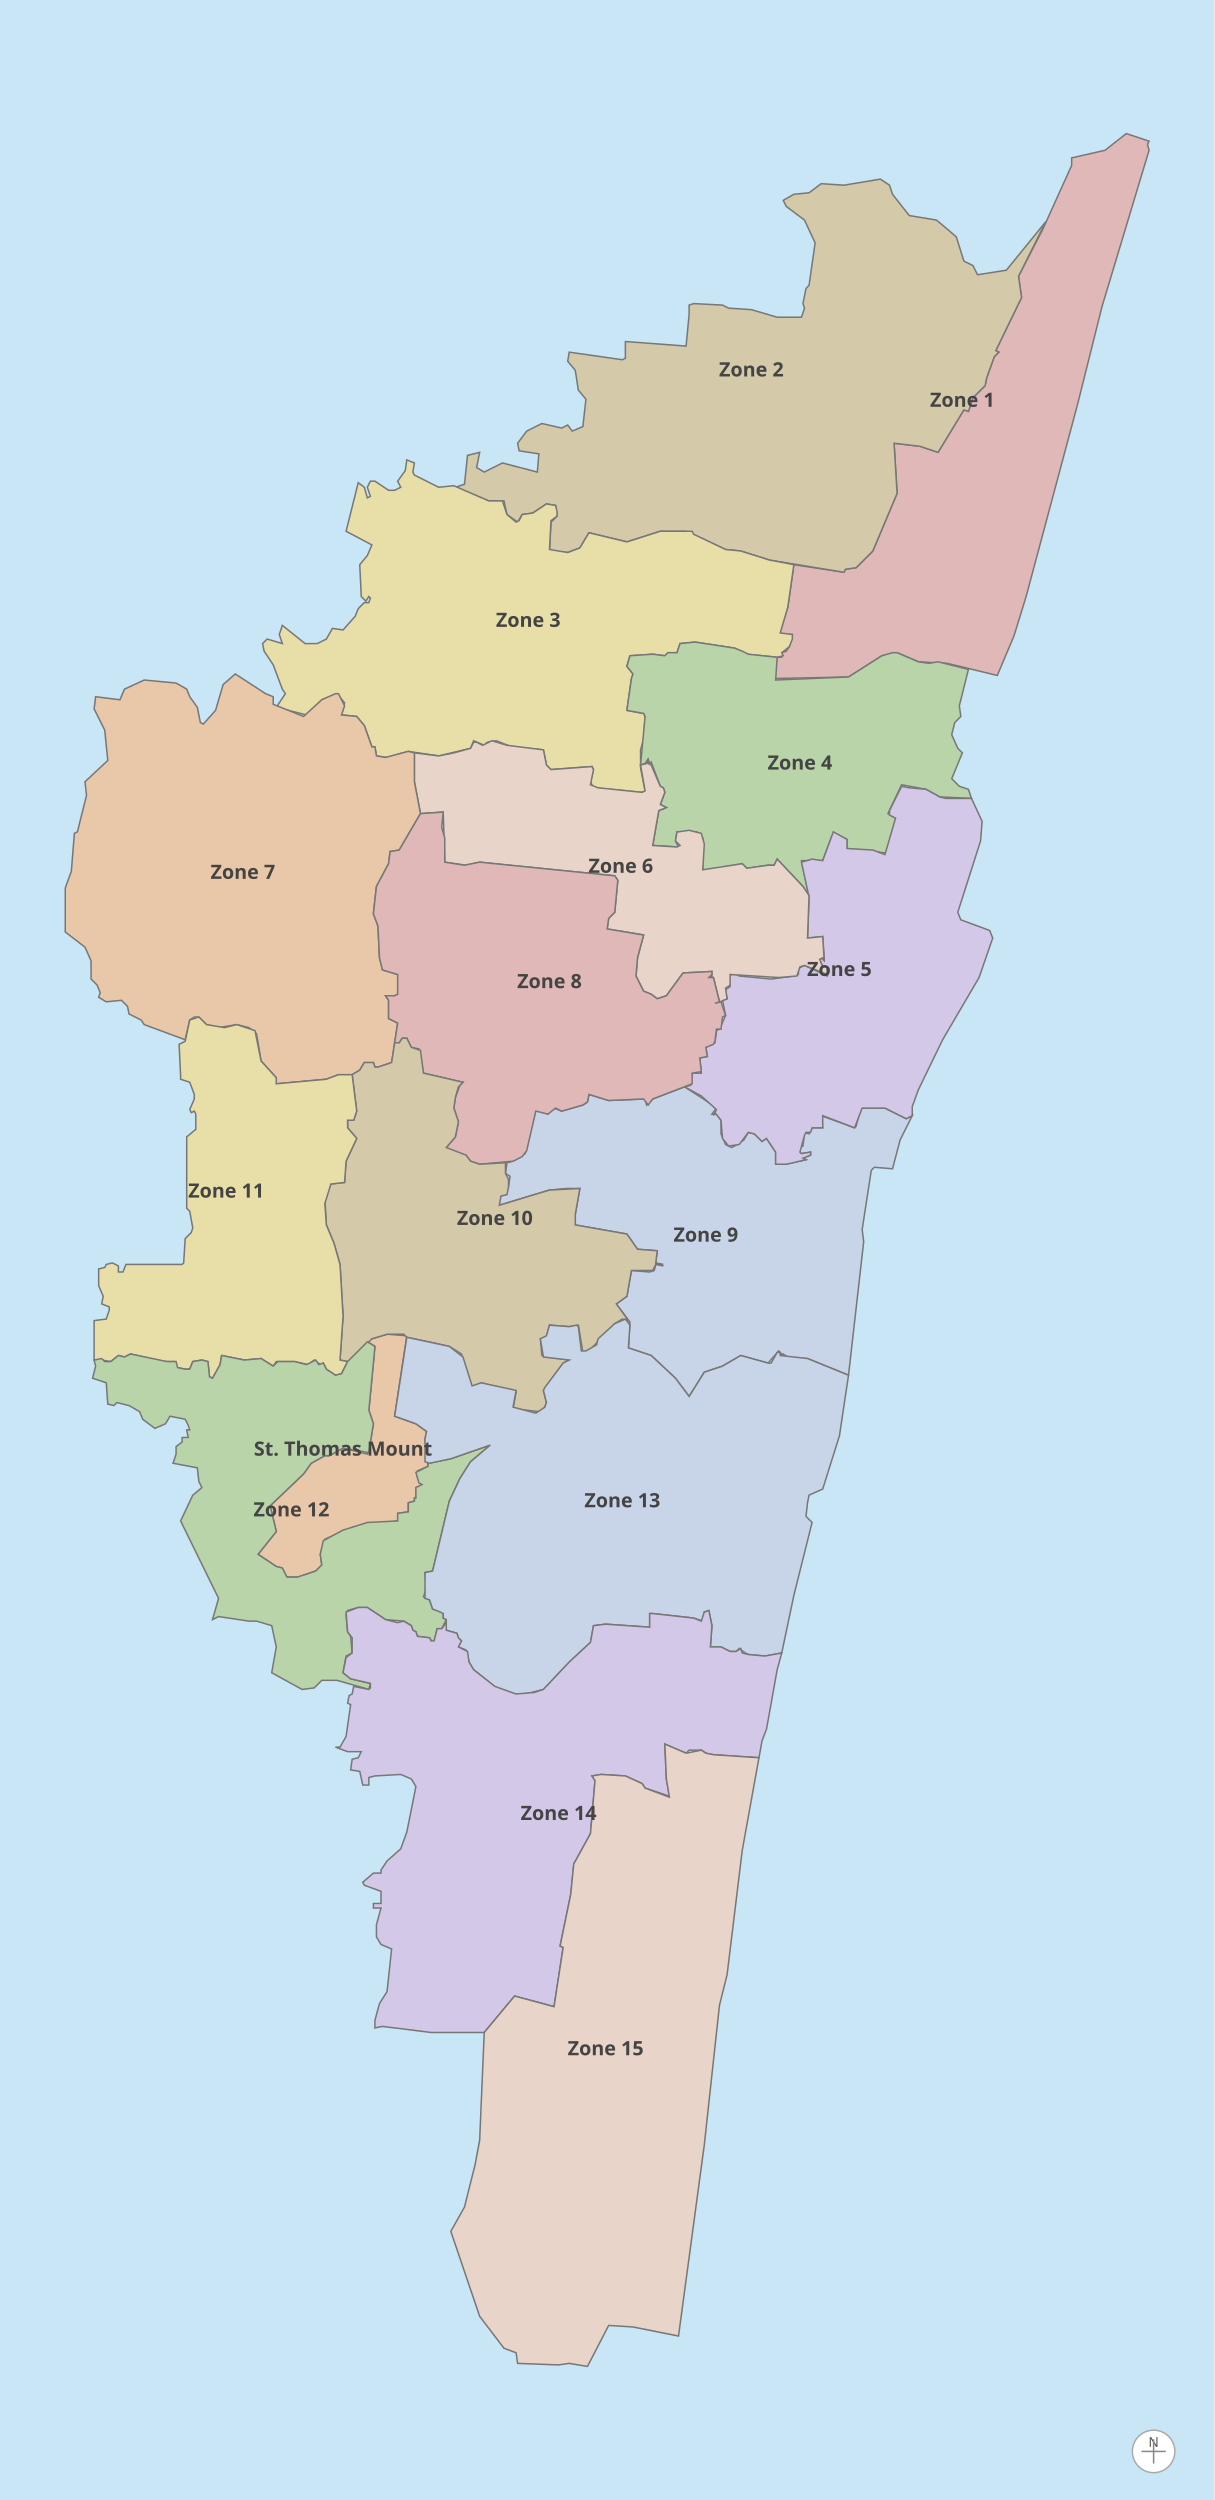
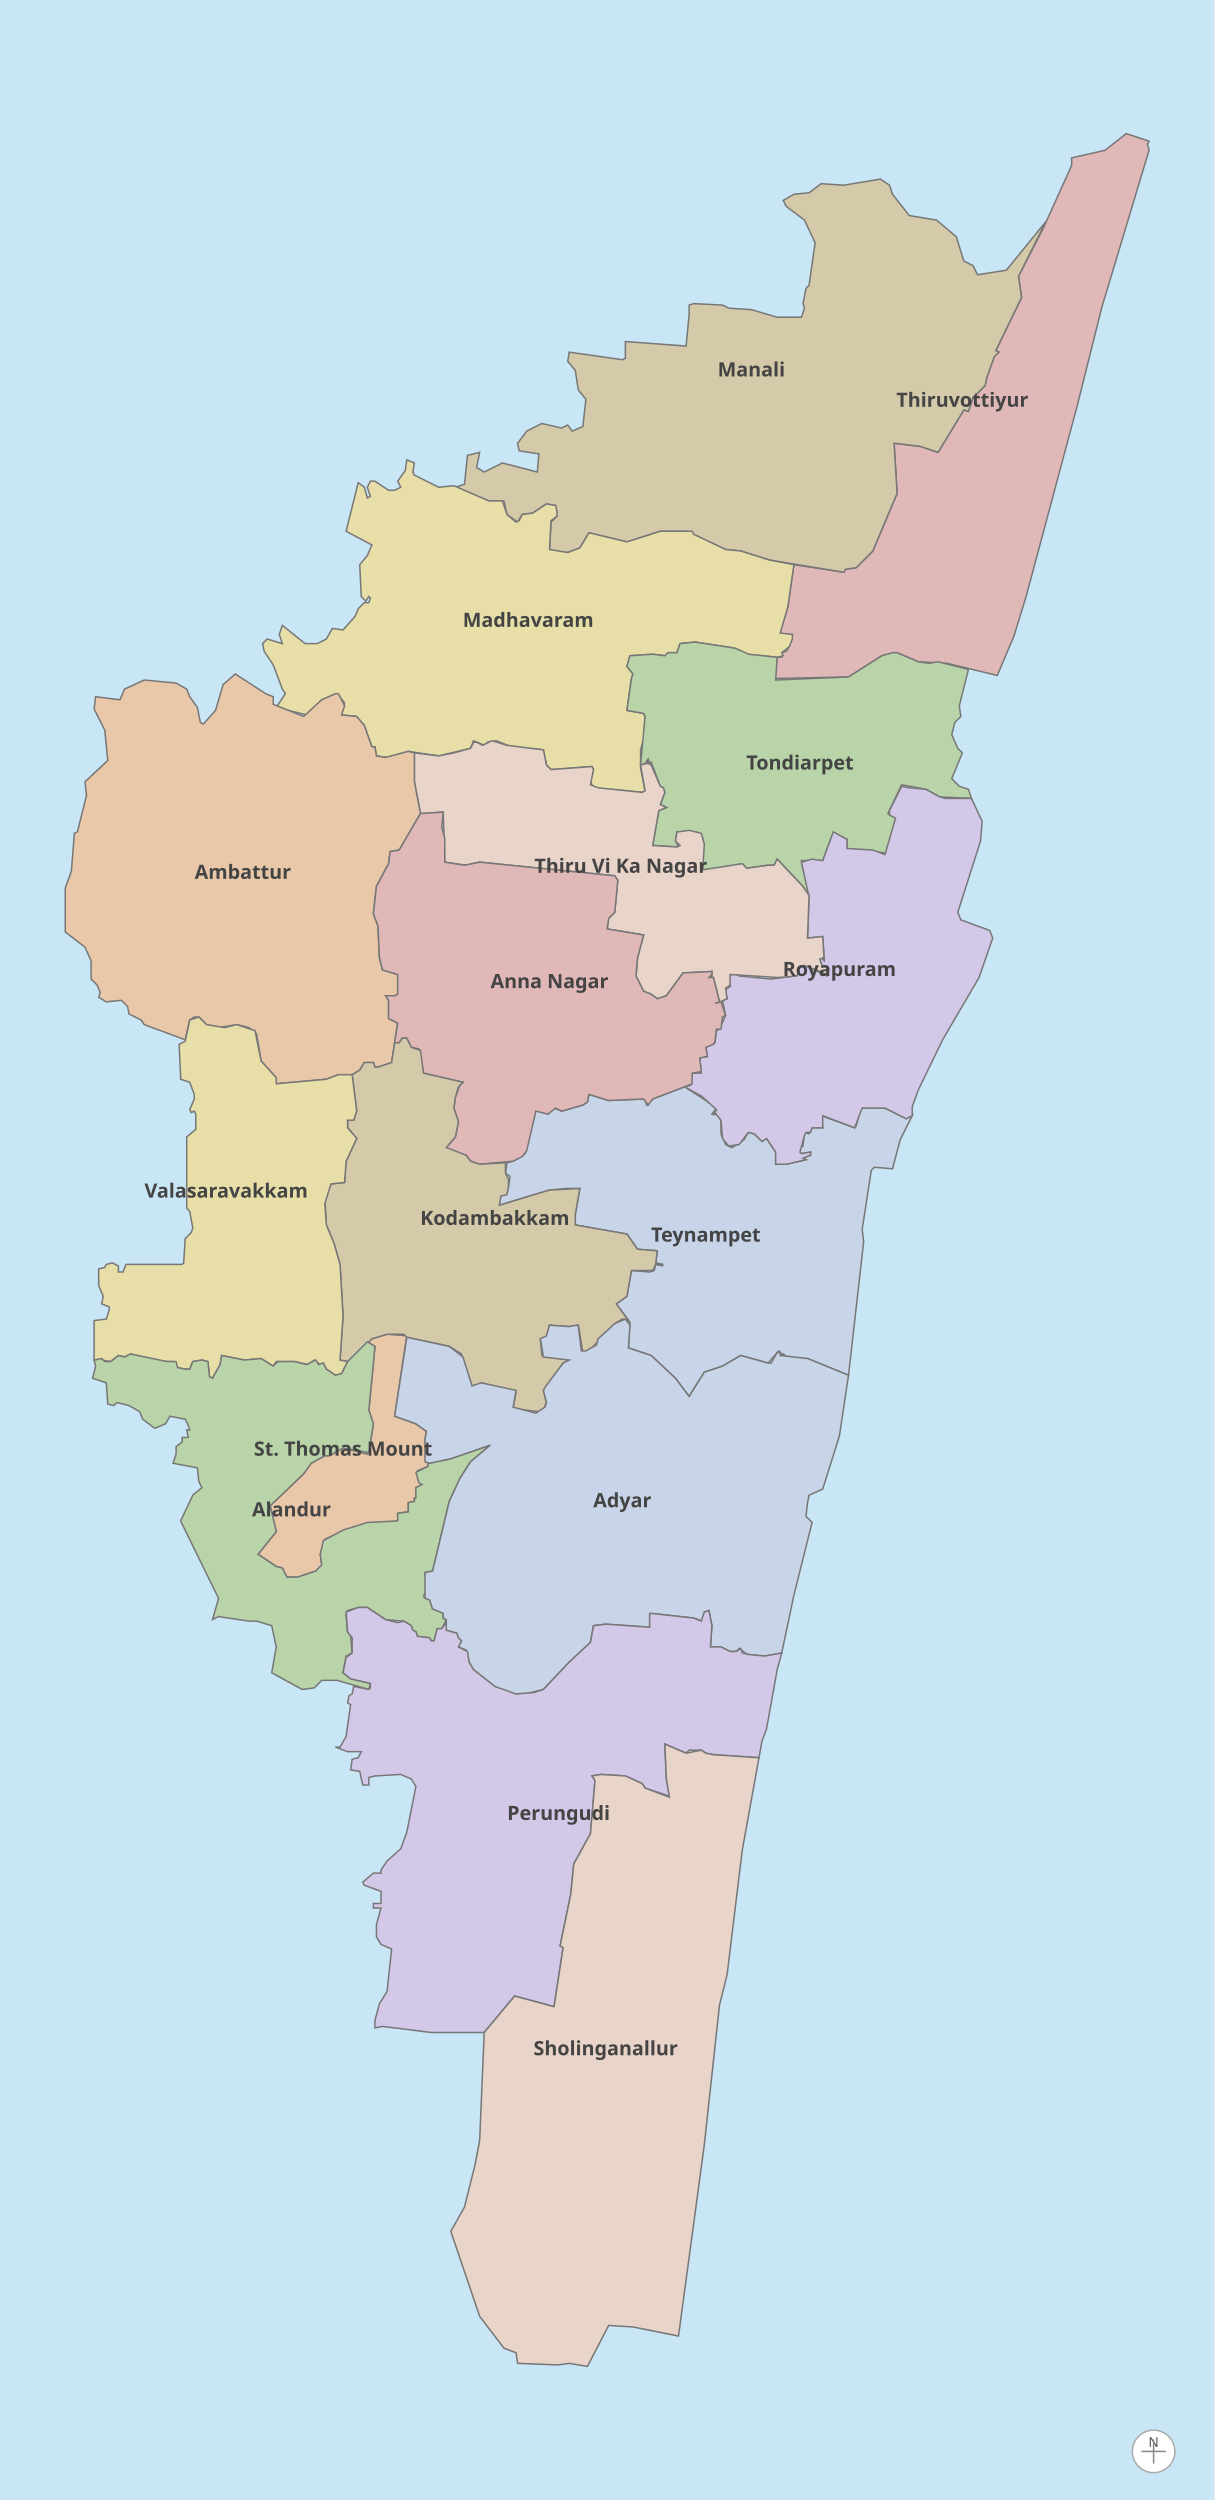
<svg xmlns="http://www.w3.org/2000/svg" viewBox="0 0 800 1647">
  <rect width="800" height="1647" fill="#c8e6f5" />
  <path id="st.-thomas-mount" d="M 280,948 L 282,966 L 275,969 L 275,973 L 278,979 L 274,980 L 274,987 L 273,987 L 273,989 L 269,990 L 269,996 L 262,997 L 262,1002 L 233,1006 L 214,1014 L 211,1024 L 212,1031 L 208,1035 L 196,1039 L 189,1039 L 186,1033 L 182,1032 L 170,1024 L 182,1009 L 178,992 L 200,971 L 205,964 L 214,959 L 217,959 L 226,954 L 242,958 L 243,956 L 246,938 L 243,929 L 247,887 L 242,884 L 245,882 L 255,879 L 268,880 L 260,933 L 274,938 L 281,943 L 280,948 Z" fill="#e8c8a8" stroke="#777" stroke-width="1" />
-   <path id="zone-1" d="M 710,266 L 676,393 L 668,419 L 657,445 L 624,437 L 605,436 L 591,430 L 581,432 L 559,446 L 510,447 L 512,433 L 515,433 L 515,430 L 518,429 L 520,426 L 522,419 L 522,418 L 514,418 L 514,416 L 519,400 L 523,372 L 556,377 L 557,375 L 564,374 L 575,363 L 591,325 L 589,292 L 606,294 L 618,298 L 635,270 L 638,271 L 641,262 L 649,254 L 650,249 L 655,235 L 658,232 L 656,231 L 673,196 L 671,182 L 687,151 L 706,109 L 706,104 L 728,99 L 742,88 L 757,93 L 756,95 L 757,99 L 726,202 L 710,266 Z" fill="#e0b8b8" stroke="#777" stroke-width="1" />
-   <path id="zone-2" d="M 580,118 L 586,122 L 588,128 L 599,142 L 617,145 L 630,156 L 635,172 L 641,175 L 644,181 L 663,178 L 689,146 L 671,182 L 673,196 L 656,231 L 658,232 L 655,235 L 650,249 L 649,254 L 641,262 L 638,271 L 635,270 L 618,298 L 606,294 L 589,292 L 591,325 L 575,363 L 564,374 L 557,375 L 556,377 L 507,369 L 488,363 L 478,362 L 452,350 L 435,350 L 413,357 L 388,351 L 382,361 L 374,364 L 362,363 L 363,344 L 367,340 L 366,333 L 360,332 L 351,338 L 344,339 L 341,344 L 334,339 L 332,330 L 322,330 L 300,321 L 306,319 L 308,300 L 316,298 L 314,308 L 319,311 L 331,305 L 354,311 L 355,299 L 342,297 L 341,292 L 347,284 L 357,279 L 370,282 L 374,280 L 377,284 L 384,281 L 386,263 L 381,257 L 379,244 L 374,238 L 375,232 L 410,237 L 412,236 L 412,225 L 452,228 L 454,207 L 454,201 L 457,200 L 476,201 L 480,203 L 495,204 L 512,209 L 528,209 L 530,203 L 529,200 L 531,190 L 533,188 L 537,160 L 530,145 L 518,136 L 516,132 L 523,128 L 533,127 L 541,121 L 556,122 L 580,118 Z" fill="#d4c9a8" stroke="#777" stroke-width="1" />
-   <path id="zone-3" d="M 289,321 L 299,320 L 322,330 L 331,330 L 334,339 L 340,344 L 342,343 L 344,339 L 351,338 L 360,332 L 366,333 L 367,337 L 367,340 L 363,343 L 362,362 L 374,364 L 382,361 L 388,351 L 413,357 L 435,350 L 452,350 L 456,350 L 457,352 L 478,362 L 488,363 L 507,369 L 523,372 L 519,400 L 514,417 L 522,418 L 522,421 L 520,426 L 515,430 L 516,432 L 512,433 L 492,431 L 484,427 L 458,423 L 448,424 L 446,430 L 440,430 L 438,432 L 430,431 L 415,432 L 413,439 L 417,444 L 416,447 L 413,468 L 424,470 L 425,472 L 424,487 L 422,494 L 422,506 L 425,521 L 423,522 L 391,519 L 389,515 L 391,507 L 390,505 L 363,507 L 360,504 L 358,494 L 337,492 L 327,488 L 321,489 L 319,491 L 312,488 L 310,493 L 289,498 L 269,495 L 255,499 L 248,498 L 247,492 L 245,492 L 240,478 L 235,472 L 225,471 L 227,463 L 222,457 L 212,461 L 202,471 L 182,466 L 188,457 L 186,454 L 180,438 L 174,429 L 173,424 L 176,421 L 186,424 L 184,418 L 186,412 L 201,424 L 209,424 L 215,421 L 219,414 L 226,415 L 234,406 L 236,401 L 240,397 L 243,397 L 244,394 L 243,393 L 241,396 L 238,393 L 237,372 L 242,366 L 245,359 L 228,350 L 236,318 L 240,321 L 242,328 L 244,327 L 242,321 L 244,317 L 247,317 L 256,323 L 260,323 L 264,321 L 262,317 L 267,310 L 268,303 L 273,305 L 272,311 L 273,313 L 289,321 Z" fill="#e8dfa8" stroke="#777" stroke-width="1" />
-   <path id="zone-4" d="M 489,429 L 493,431 L 512,433 L 511,448 L 559,446 L 581,432 L 588,430 L 591,430 L 605,436 L 612,437 L 618,436 L 638,441 L 632,465 L 633,472 L 629,476 L 627,484 L 631,493 L 634,496 L 627,513 L 632,518 L 638,520 L 640,526 L 619,525 L 610,520 L 594,517 L 585,536 L 590,538 L 590,540 L 584,562 L 558,559 L 558,553 L 550,549 L 548,551 L 542,567 L 528,567 L 533,590 L 529,584 L 512,566 L 510,570 L 506,570 L 492,572 L 489,569 L 463,574 L 463,552 L 459,548 L 446,548 L 445,554 L 447,558 L 430,557 L 434,534 L 439,532 L 435,530 L 438,522 L 437,519 L 435,518 L 429,502 L 428,503 L 427,500 L 425,503 L 422,504 L 425,472 L 424,470 L 413,468 L 416,447 L 417,444 L 413,439 L 415,432 L 430,431 L 438,432 L 440,430 L 446,430 L 448,424 L 458,423 L 484,427 L 489,429 Z" fill="#b8d4a8" stroke="#777" stroke-width="1" />
-   <path id="zone-9" d="M 468,727 L 472,730 L 469,734 L 472,734 L 475,738 L 475,747 L 478,754 L 482,756 L 484,755 L 490,751 L 493,746 L 497,747 L 502,752 L 505,750 L 511,759 L 511,767 L 518,767 L 531,764 L 529,763 L 534,761 L 534,759 L 528,760 L 527,759 L 527,756 L 529,755 L 530,746 L 533,747 L 535,743 L 542,743 L 541,735 L 563,743 L 564,742 L 567,730 L 583,730 L 597,737 L 601,735 L 593,751 L 588,770 L 576,769 L 574,771 L 568,810 L 569,818 L 559,906 L 532,895 L 520,895 L 516,892 L 514,894 L 515,892 L 513,890 L 506,898 L 488,893 L 476,900 L 464,904 L 454,920 L 445,908 L 429,893 L 414,888 L 415,871 L 406,859 L 413,854 L 416,837 L 428,838 L 431,837 L 432,833 L 437,834 L 432,832 L 433,824 L 420,823 L 413,813 L 379,807 L 379,800 L 382,783 L 373,783 L 362,784 L 329,794 L 329,788 L 333,787 L 335,782 L 336,775 L 333,773 L 334,766 L 338,765 L 346,760 L 353,731 L 361,734 L 365,730 L 370,732 L 384,728 L 387,726 L 388,721 L 401,725 L 425,724 L 426,728 L 430,724 L 451,716 L 468,727 Z" fill="#c8d4e8" stroke="#777" stroke-width="1" />
-   <path id="zone-5" d="M 599,519 L 610,520 L 619,525 L 623,526 L 640,526 L 647,541 L 646,554 L 631,601 L 633,606 L 652,613 L 654,618 L 645,644 L 621,685 L 605,718 L 601,729 L 601,735 L 597,737 L 583,730 L 568,730 L 563,743 L 542,735 L 542,743 L 535,743 L 534,746 L 531,746 L 530,748 L 527,759 L 528,760 L 534,759 L 534,761 L 529,763 L 531,764 L 518,767 L 511,767 L 511,759 L 505,750 L 502,752 L 497,747 L 493,746 L 487,754 L 480,755 L 476,750 L 475,738 L 471,733 L 470,735 L 472,731 L 462,722 L 451,716 L 455,715 L 456,707 L 462,707 L 461,697 L 466,696 L 465,690 L 471,687 L 472,679 L 474,678 L 478,669 L 476,659 L 479,658 L 478,652 L 481,650 L 480,643 L 484,641 L 487,643 L 508,645 L 523,643 L 526,642 L 526,638 L 530,636 L 545,643 L 546,638 L 542,637 L 540,632 L 541,631 L 543,633 L 543,632 L 542,617 L 532,618 L 533,591 L 528,568 L 535,566 L 542,567 L 549,548 L 558,553 L 558,559 L 575,560 L 583,563 L 590,539 L 586,537 L 586,534 L 594,518 L 599,519 Z" fill="#d4c8e8" stroke="#777" stroke-width="1" />
-   <path id="zone-6" d="M 334,491 L 358,494 L 360,504 L 363,507 L 390,505 L 391,507 L 389,517 L 394,519 L 423,522 L 425,521 L 422,504 L 426,503 L 427,500 L 427,503 L 429,504 L 435,518 L 437,519 L 438,522 L 435,530 L 439,532 L 434,534 L 430,557 L 446,558 L 448,557 L 445,554 L 446,548 L 447,548 L 454,547 L 462,549 L 464,556 L 463,573 L 489,569 L 492,572 L 506,570 L 510,570 L 512,566 L 529,584 L 533,590 L 532,618 L 542,617 L 543,633 L 542,631 L 540,632 L 542,637 L 545,637 L 545,642 L 530,636 L 527,637 L 525,643 L 513,644 L 481,642 L 481,649 L 478,651 L 479,658 L 472,661 L 474,660 L 470,644 L 467,643 L 469,643 L 469,640 L 450,641 L 439,656 L 433,658 L 429,655 L 424,653 L 419,643 L 420,631 L 424,616 L 400,612 L 401,605 L 405,601 L 407,580 L 405,577 L 316,568 L 307,570 L 293,568 L 292,535 L 277,536 L 273,515 L 273,496 L 289,498 L 299,496 L 310,493 L 312,489 L 314,489 L 318,491 L 324,488 L 334,491 Z" fill="#e8d4c8" stroke="#777" stroke-width="1" />
-   <path id="zone-7" d="M 200,472 L 212,461 L 221,457 L 223,457 L 227,465 L 225,471 L 235,472 L 240,478 L 245,492 L 247,492 L 248,498 L 254,499 L 269,495 L 273,496 L 273,515 L 277,536 L 263,560 L 257,561 L 256,569 L 248,584 L 246,602 L 249,610 L 250,631 L 252,639 L 262,642 L 262,655 L 260,656 L 254,656 L 256,659 L 256,671 L 262,674 L 258,700 L 249,703 L 247,703 L 246,700 L 240,700 L 237,705 L 232,708 L 223,708 L 215,711 L 182,714 L 182,710 L 172,699 L 169,681 L 164,677 L 156,675 L 144,677 L 136,675 L 131,670 L 128,670 L 125,672 L 122,685 L 95,675 L 93,672 L 85,668 L 84,663 L 80,659 L 70,660 L 65,657 L 66,654 L 64,649 L 60,645 L 60,633 L 56,624 L 43,614 L 43,585 L 47,574 L 49,549 L 51,548 L 57,524 L 56,515 L 71,501 L 69,481 L 62,467 L 63,459 L 79,461 L 82,454 L 95,448 L 116,450 L 123,454 L 125,459 L 130,466 L 132,476 L 134,477 L 142,468 L 147,451 L 155,444 L 175,457 L 180,459 L 180,464 L 200,472 Z" fill="#e8c8a8" stroke="#777" stroke-width="1" />
-   <path id="zone-8" d="M 293,552 L 293,568 L 306,570 L 316,568 L 405,577 L 407,580 L 405,601 L 401,605 L 400,612 L 424,616 L 420,631 L 419,643 L 424,653 L 429,655 L 433,658 L 439,656 L 450,641 L 469,640 L 469,642 L 467,644 L 470,644 L 474,660 L 471,661 L 475,660 L 478,669 L 476,670 L 475,678 L 472,678 L 471,686 L 470,688 L 465,690 L 466,696 L 461,697 L 462,706 L 456,707 L 456,714 L 430,724 L 427,728 L 424,724 L 401,725 L 388,721 L 387,726 L 384,728 L 370,732 L 366,730 L 361,734 L 353,732 L 347,758 L 344,762 L 338,765 L 316,767 L 310,765 L 307,761 L 302,761 L 294,756 L 300,749 L 302,739 L 299,730 L 300,723 L 303,715 L 305,713 L 279,707 L 276,691 L 271,690 L 268,684 L 265,684 L 263,687 L 260,687 L 262,674 L 256,671 L 256,659 L 254,656 L 260,656 L 262,655 L 262,642 L 252,639 L 250,631 L 249,610 L 246,602 L 248,584 L 256,569 L 257,561 L 263,560 L 277,536 L 292,535 L 291,545 L 293,552 Z" fill="#e0b8b8" stroke="#777" stroke-width="1" />
-   <path id="zone-10" d="M 268,684 L 271,690 L 277,692 L 279,707 L 305,713 L 302,716 L 300,723 L 299,730 L 302,739 L 300,749 L 294,756 L 307,761 L 310,765 L 316,767 L 333,766 L 333,773 L 335,777 L 335,782 L 334,787 L 330,788 L 329,794 L 362,784 L 382,783 L 379,800 L 379,807 L 413,813 L 420,823 L 433,824 L 432,832 L 437,833 L 432,833 L 430,837 L 416,837 L 413,854 L 406,859 L 414,870 L 410,869 L 405,872 L 389,889 L 384,891 L 381,873 L 375,874 L 362,873 L 360,881 L 356,882 L 357,893 L 375,896 L 371,898 L 358,916 L 360,924 L 358,929 L 355,930 L 338,928 L 340,917 L 317,911 L 311,914 L 304,892 L 296,887 L 268,881 L 266,879 L 255,879 L 245,882 L 231,896 L 229,897 L 224,896 L 226,867 L 224,833 L 220,819 L 215,807 L 214,789 L 218,780 L 227,779 L 228,765 L 235,750 L 229,743 L 229,738 L 233,738 L 235,732 L 232,708 L 237,705 L 240,700 L 246,700 L 247,703 L 249,703 L 258,700 L 260,687 L 263,687 L 265,684 L 268,684 Z" fill="#d4c9a8" stroke="#777" stroke-width="1" />
-   <path id="zone-11" d="M 136,675 L 148,677 L 156,675 L 168,679 L 172,699 L 182,710 L 182,714 L 215,711 L 223,708 L 232,708 L 235,732 L 233,738 L 229,738 L 229,743 L 235,750 L 228,765 L 227,779 L 218,780 L 214,793 L 215,807 L 220,819 L 224,833 L 226,867 L 224,896 L 229,897 L 225,905 L 221,906 L 215,902 L 213,898 L 211,899 L 207,896 L 203,899 L 194,897 L 182,897 L 180,900 L 172,895 L 161,896 L 146,893 L 145,899 L 140,908 L 138,907 L 137,897 L 133,896 L 127,897 L 125,902 L 122,902 L 117,901 L 115,897 L 108,897 L 86,892 L 82,894 L 78,893 L 73,897 L 67,896 L 62,896 L 62,870 L 70,869 L 72,863 L 72,861 L 67,859 L 68,854 L 65,847 L 65,836 L 69,835 L 70,833 L 74,832 L 78,834 L 78,838 L 81,838 L 83,833 L 120,833 L 121,832 L 122,816 L 126,812 L 127,809 L 125,798 L 123,796 L 123,772 L 123,749 L 129,744 L 129,734 L 128,732 L 126,733 L 125,731 L 128,724 L 128,721 L 125,713 L 119,711 L 119,709 L 118,688 L 122,686 L 125,672 L 131,670 L 136,675 Z" fill="#e8dfa8" stroke="#777" stroke-width="1" />
-   <path id="zone-12" d="M 246,898 L 243,929 L 246,938 L 245,944 L 243,957 L 226,954 L 217,959 L 214,959 L 205,964 L 200,971 L 178,992 L 182,1009 L 170,1024 L 182,1032 L 186,1033 L 189,1039 L 196,1039 L 208,1035 L 212,1031 L 211,1024 L 213,1015 L 226,1008 L 242,1003 L 262,1002 L 262,997 L 269,996 L 269,990 L 273,989 L 273,987 L 274,987 L 274,980 L 278,978 L 276,977 L 274,970 L 282,966 L 282,964 L 297,961 L 323,952 L 310,963 L 303,974 L 296,989 L 285,1035 L 280,1036 L 281,1046 L 279,1052 L 283,1054 L 285,1060 L 292,1062 L 292,1066 L 294,1067 L 291,1073 L 288,1073 L 286,1081 L 285,1082 L 283,1079 L 275,1078 L 274,1075 L 272,1074 L 271,1071 L 266,1068 L 254,1067 L 242,1059 L 236,1059 L 229,1061 L 228,1064 L 229,1075 L 231,1078 L 232,1089 L 228,1091 L 226,1102 L 231,1106 L 244,1109 L 243,1113 L 222,1107 L 212,1107 L 207,1112 L 199,1113 L 179,1102 L 182,1085 L 179,1071 L 169,1068 L 164,1068 L 144,1065 L 140,1067 L 144,1053 L 119,1002 L 127,985 L 133,980 L 131,976 L 130,967 L 114,964 L 116,958 L 116,953 L 120,950 L 120,947 L 124,947 L 123,942 L 125,942 L 124,939 L 122,935 L 112,933 L 109,938 L 102,941 L 94,935 L 92,930 L 85,926 L 77,924 L 75,926 L 71,925 L 70,911 L 61,908 L 63,900 L 62,896 L 67,895 L 69,897 L 73,897 L 78,893 L 82,894 L 86,892 L 110,897 L 116,897 L 117,901 L 122,902 L 125,902 L 127,897 L 133,896 L 137,897 L 138,907 L 140,908 L 145,899 L 146,893 L 161,896 L 172,895 L 180,900 L 183,897 L 194,897 L 202,899 L 208,896 L 210,899 L 213,898 L 215,902 L 221,906 L 225,905 L 229,897 L 242,884 L 247,887 L 246,898 Z" fill="#b8d4a8" stroke="#777" stroke-width="1" />
-   <path id="zone-13" d="M 414,888 L 429,893 L 445,908 L 454,920 L 464,904 L 476,900 L 488,893 L 506,898 L 508,898 L 512,891 L 514,891 L 514,893 L 532,895 L 559,906 L 553,946 L 542,981 L 533,985 L 532,990 L 531,999 L 535,1003 L 523,1051 L 515,1089 L 504,1091 L 493,1090 L 491,1089 L 487,1086 L 485,1088 L 481,1088 L 475,1085 L 468,1085 L 469,1071 L 467,1061 L 464,1062 L 463,1068 L 457,1066 L 430,1063 L 428,1063 L 428,1072 L 399,1070 L 391,1071 L 389,1082 L 375,1095 L 358,1113 L 346,1116 L 335,1116 L 327,1112 L 312,1100 L 309,1095 L 307,1087 L 302,1085 L 304,1081 L 302,1079 L 301,1076 L 294,1074 L 294,1067 L 292,1066 L 292,1063 L 290,1062 L 285,1060 L 283,1054 L 280,1053 L 280,1036 L 285,1035 L 296,989 L 303,974 L 310,963 L 323,952 L 297,961 L 283,964 L 280,963 L 280,948 L 281,943 L 274,938 L 260,933 L 268,881 L 296,887 L 305,894 L 311,913 L 317,911 L 340,916 L 338,927 L 353,931 L 359,927 L 360,924 L 358,916 L 359,914 L 371,898 L 375,896 L 358,894 L 356,882 L 360,880 L 362,873 L 375,874 L 380,873 L 381,874 L 383,890 L 386,890 L 393,886 L 394,882 L 405,872 L 412,869 L 415,873 L 414,888 Z" fill="#c8d4e8" stroke="#777" stroke-width="1" />
-   <path id="zone-14" d="M 262,1069 L 266,1068 L 271,1071 L 272,1074 L 274,1075 L 275,1078 L 283,1079 L 284,1081 L 286,1081 L 288,1073 L 291,1073 L 294,1069 L 294,1074 L 301,1076 L 302,1079 L 304,1081 L 302,1085 L 308,1088 L 309,1095 L 312,1100 L 326,1111 L 340,1116 L 352,1115 L 358,1113 L 375,1095 L 389,1082 L 391,1071 L 399,1070 L 428,1072 L 428,1063 L 430,1063 L 457,1066 L 462,1068 L 464,1062 L 467,1061 L 469,1071 L 468,1085 L 475,1085 L 481,1088 L 485,1088 L 488,1086 L 489,1089 L 493,1090 L 504,1091 L 515,1089 L 512,1100 L 505,1139 L 502,1147 L 500,1158 L 470,1156 L 465,1155 L 462,1153 L 454,1153 L 452,1155 L 438,1149 L 439,1172 L 441,1183 L 440,1183 L 425,1178 L 423,1175 L 412,1170 L 396,1169 L 390,1170 L 392,1173 L 389,1208 L 378,1228 L 376,1248 L 369,1282 L 371,1283 L 365,1322 L 339,1315 L 319,1339 L 284,1339 L 252,1335 L 247,1336 L 247,1331 L 250,1320 L 255,1312 L 258,1284 L 251,1281 L 248,1276 L 248,1268 L 251,1257 L 246,1257 L 246,1254 L 251,1254 L 251,1246 L 240,1242 L 239,1240 L 246,1234 L 251,1234 L 251,1232 L 255,1226 L 264,1218 L 268,1207 L 274,1177 L 271,1172 L 264,1169 L 247,1170 L 243,1171 L 243,1176 L 239,1176 L 237,1167 L 231,1166 L 232,1159 L 236,1158 L 238,1154 L 229,1154 L 221,1151 L 224,1151 L 228,1144 L 231,1123 L 229,1122 L 230,1117 L 232,1116 L 233,1111 L 243,1113 L 244,1112 L 244,1109 L 231,1106 L 226,1102 L 228,1092 L 232,1089 L 232,1079 L 229,1075 L 228,1062 L 236,1059 L 242,1059 L 254,1067 L 262,1069 Z" fill="#d4c8e8" stroke="#777" stroke-width="1" />
-   <path id="zone-15" d="M 438,1149 L 452,1155 L 462,1153 L 465,1155 L 470,1156 L 500,1158 L 489,1219 L 479,1301 L 474,1321 L 464,1413 L 447,1539 L 417,1533 L 401,1532 L 387,1559 L 375,1557 L 368,1558 L 341,1557 L 340,1550 L 332,1547 L 316,1526 L 297,1470 L 306,1454 L 313,1426 L 316,1410 L 319,1339 L 339,1315 L 365,1322 L 371,1283 L 369,1282 L 376,1248 L 378,1228 L 389,1208 L 392,1173 L 390,1170 L 396,1169 L 412,1170 L 423,1175 L 425,1178 L 441,1184 L 439,1172 L 438,1149 Z" fill="#e8d4c8" stroke="#777" stroke-width="1" />
+   <path id="thiruvottiyur" d="M 710,266 L 676,393 L 668,419 L 657,445 L 624,437 L 605,436 L 591,430 L 581,432 L 559,446 L 510,447 L 512,433 L 515,433 L 515,430 L 518,429 L 520,426 L 522,419 L 522,418 L 514,418 L 514,416 L 519,400 L 523,372 L 556,377 L 557,375 L 564,374 L 575,363 L 591,325 L 589,292 L 606,294 L 618,298 L 635,270 L 638,271 L 641,262 L 649,254 L 650,249 L 655,235 L 658,232 L 656,231 L 673,196 L 671,182 L 687,151 L 706,109 L 706,104 L 728,99 L 742,88 L 757,93 L 756,95 L 757,99 L 726,202 L 710,266 Z" fill="#e0b8b8" stroke="#777" stroke-width="1" />
+   <path id="manali" d="M 580,118 L 586,122 L 588,128 L 599,142 L 617,145 L 630,156 L 635,172 L 641,175 L 644,181 L 663,178 L 689,146 L 671,182 L 673,196 L 656,231 L 658,232 L 655,235 L 650,249 L 649,254 L 641,262 L 638,271 L 635,270 L 618,298 L 606,294 L 589,292 L 591,325 L 575,363 L 564,374 L 557,375 L 556,377 L 507,369 L 488,363 L 478,362 L 452,350 L 435,350 L 413,357 L 388,351 L 382,361 L 374,364 L 362,363 L 363,344 L 367,340 L 366,333 L 360,332 L 351,338 L 344,339 L 341,344 L 334,339 L 332,330 L 322,330 L 300,321 L 306,319 L 308,300 L 316,298 L 314,308 L 319,311 L 331,305 L 354,311 L 355,299 L 342,297 L 341,292 L 347,284 L 357,279 L 370,282 L 374,280 L 377,284 L 384,281 L 386,263 L 381,257 L 379,244 L 374,238 L 375,232 L 410,237 L 412,236 L 412,225 L 452,228 L 454,207 L 454,201 L 457,200 L 476,201 L 480,203 L 495,204 L 512,209 L 528,209 L 530,203 L 529,200 L 531,190 L 533,188 L 537,160 L 530,145 L 518,136 L 516,132 L 523,128 L 533,127 L 541,121 L 556,122 L 580,118 Z" fill="#d4c9a8" stroke="#777" stroke-width="1" />
+   <path id="madhavaram" d="M 289,321 L 299,320 L 322,330 L 331,330 L 334,339 L 340,344 L 342,343 L 344,339 L 351,338 L 360,332 L 366,333 L 367,337 L 367,340 L 363,343 L 362,362 L 374,364 L 382,361 L 388,351 L 413,357 L 435,350 L 452,350 L 456,350 L 457,352 L 478,362 L 488,363 L 507,369 L 523,372 L 519,400 L 514,417 L 522,418 L 522,421 L 520,426 L 515,430 L 516,432 L 512,433 L 492,431 L 484,427 L 458,423 L 448,424 L 446,430 L 440,430 L 438,432 L 430,431 L 415,432 L 413,439 L 417,444 L 416,447 L 413,468 L 424,470 L 425,472 L 424,487 L 422,494 L 422,506 L 425,521 L 423,522 L 391,519 L 389,515 L 391,507 L 390,505 L 363,507 L 360,504 L 358,494 L 337,492 L 327,488 L 321,489 L 319,491 L 312,488 L 310,493 L 289,498 L 269,495 L 255,499 L 248,498 L 247,492 L 245,492 L 240,478 L 235,472 L 225,471 L 227,463 L 222,457 L 212,461 L 202,471 L 182,466 L 188,457 L 186,454 L 180,438 L 174,429 L 173,424 L 176,421 L 186,424 L 184,418 L 186,412 L 201,424 L 209,424 L 215,421 L 219,414 L 226,415 L 234,406 L 236,401 L 240,397 L 243,397 L 244,394 L 243,393 L 241,396 L 238,393 L 237,372 L 242,366 L 245,359 L 228,350 L 236,318 L 240,321 L 242,328 L 244,327 L 242,321 L 244,317 L 247,317 L 256,323 L 260,323 L 264,321 L 262,317 L 267,310 L 268,303 L 273,305 L 272,311 L 273,313 L 289,321 Z" fill="#e8dfa8" stroke="#777" stroke-width="1" />
+   <path id="tondiarpet" d="M 489,429 L 493,431 L 512,433 L 511,448 L 559,446 L 581,432 L 588,430 L 591,430 L 605,436 L 612,437 L 618,436 L 638,441 L 632,465 L 633,472 L 629,476 L 627,484 L 631,493 L 634,496 L 627,513 L 632,518 L 638,520 L 640,526 L 619,525 L 610,520 L 594,517 L 585,536 L 590,538 L 590,540 L 584,562 L 558,559 L 558,553 L 550,549 L 548,551 L 542,567 L 528,567 L 533,590 L 529,584 L 512,566 L 510,570 L 506,570 L 492,572 L 489,569 L 463,574 L 463,552 L 459,548 L 446,548 L 445,554 L 447,558 L 430,557 L 434,534 L 439,532 L 435,530 L 438,522 L 437,519 L 435,518 L 429,502 L 428,503 L 427,500 L 425,503 L 422,504 L 425,472 L 424,470 L 413,468 L 416,447 L 417,444 L 413,439 L 415,432 L 430,431 L 438,432 L 440,430 L 446,430 L 448,424 L 458,423 L 484,427 L 489,429 Z" fill="#b8d4a8" stroke="#777" stroke-width="1" />
+   <path id="teynampet" d="M 468,727 L 472,730 L 469,734 L 472,734 L 475,738 L 475,747 L 478,754 L 482,756 L 484,755 L 490,751 L 493,746 L 497,747 L 502,752 L 505,750 L 511,759 L 511,767 L 518,767 L 531,764 L 529,763 L 534,761 L 534,759 L 528,760 L 527,759 L 527,756 L 529,755 L 530,746 L 533,747 L 535,743 L 542,743 L 541,735 L 563,743 L 564,742 L 567,730 L 583,730 L 597,737 L 601,735 L 593,751 L 588,770 L 576,769 L 574,771 L 568,810 L 569,818 L 559,906 L 532,895 L 520,895 L 516,892 L 514,894 L 515,892 L 513,890 L 506,898 L 488,893 L 476,900 L 464,904 L 454,920 L 445,908 L 429,893 L 414,888 L 415,871 L 406,859 L 413,854 L 416,837 L 428,838 L 431,837 L 432,833 L 437,834 L 432,832 L 433,824 L 420,823 L 413,813 L 379,807 L 379,800 L 382,783 L 373,783 L 362,784 L 329,794 L 329,788 L 333,787 L 335,782 L 336,775 L 333,773 L 334,766 L 338,765 L 346,760 L 353,731 L 361,734 L 365,730 L 370,732 L 384,728 L 387,726 L 388,721 L 401,725 L 425,724 L 426,728 L 430,724 L 451,716 L 468,727 Z" fill="#c8d4e8" stroke="#777" stroke-width="1" />
+   <path id="royapuram" d="M 599,519 L 610,520 L 619,525 L 623,526 L 640,526 L 647,541 L 646,554 L 631,601 L 633,606 L 652,613 L 654,618 L 645,644 L 621,685 L 605,718 L 601,729 L 601,735 L 597,737 L 583,730 L 568,730 L 563,743 L 542,735 L 542,743 L 535,743 L 534,746 L 531,746 L 530,748 L 527,759 L 528,760 L 534,759 L 534,761 L 529,763 L 531,764 L 518,767 L 511,767 L 511,759 L 505,750 L 502,752 L 497,747 L 493,746 L 487,754 L 480,755 L 476,750 L 475,738 L 471,733 L 470,735 L 472,731 L 462,722 L 451,716 L 455,715 L 456,707 L 462,707 L 461,697 L 466,696 L 465,690 L 471,687 L 472,679 L 474,678 L 478,669 L 476,659 L 479,658 L 478,652 L 481,650 L 480,643 L 484,641 L 487,643 L 508,645 L 523,643 L 526,642 L 526,638 L 530,636 L 545,643 L 546,638 L 542,637 L 540,632 L 541,631 L 543,633 L 543,632 L 542,617 L 532,618 L 533,591 L 528,568 L 535,566 L 542,567 L 549,548 L 558,553 L 558,559 L 575,560 L 583,563 L 590,539 L 586,537 L 586,534 L 594,518 L 599,519 Z" fill="#d4c8e8" stroke="#777" stroke-width="1" />
+   <path id="thiru-vi-ka-nagar" d="M 334,491 L 358,494 L 360,504 L 363,507 L 390,505 L 391,507 L 389,517 L 394,519 L 423,522 L 425,521 L 422,504 L 426,503 L 427,500 L 427,503 L 429,504 L 435,518 L 437,519 L 438,522 L 435,530 L 439,532 L 434,534 L 430,557 L 446,558 L 448,557 L 445,554 L 446,548 L 447,548 L 454,547 L 462,549 L 464,556 L 463,573 L 489,569 L 492,572 L 506,570 L 510,570 L 512,566 L 529,584 L 533,590 L 532,618 L 542,617 L 543,633 L 542,631 L 540,632 L 542,637 L 545,637 L 545,642 L 530,636 L 527,637 L 525,643 L 513,644 L 481,642 L 481,649 L 478,651 L 479,658 L 472,661 L 474,660 L 470,644 L 467,643 L 469,643 L 469,640 L 450,641 L 439,656 L 433,658 L 429,655 L 424,653 L 419,643 L 420,631 L 424,616 L 400,612 L 401,605 L 405,601 L 407,580 L 405,577 L 316,568 L 307,570 L 293,568 L 292,535 L 277,536 L 273,515 L 273,496 L 289,498 L 299,496 L 310,493 L 312,489 L 314,489 L 318,491 L 324,488 L 334,491 Z" fill="#e8d4c8" stroke="#777" stroke-width="1" />
+   <path id="ambattur" d="M 200,472 L 212,461 L 221,457 L 223,457 L 227,465 L 225,471 L 235,472 L 240,478 L 245,492 L 247,492 L 248,498 L 254,499 L 269,495 L 273,496 L 273,515 L 277,536 L 263,560 L 257,561 L 256,569 L 248,584 L 246,602 L 249,610 L 250,631 L 252,639 L 262,642 L 262,655 L 260,656 L 254,656 L 256,659 L 256,671 L 262,674 L 258,700 L 249,703 L 247,703 L 246,700 L 240,700 L 237,705 L 232,708 L 223,708 L 215,711 L 182,714 L 182,710 L 172,699 L 169,681 L 164,677 L 156,675 L 144,677 L 136,675 L 131,670 L 128,670 L 125,672 L 122,685 L 95,675 L 93,672 L 85,668 L 84,663 L 80,659 L 70,660 L 65,657 L 66,654 L 64,649 L 60,645 L 60,633 L 56,624 L 43,614 L 43,585 L 47,574 L 49,549 L 51,548 L 57,524 L 56,515 L 71,501 L 69,481 L 62,467 L 63,459 L 79,461 L 82,454 L 95,448 L 116,450 L 123,454 L 125,459 L 130,466 L 132,476 L 134,477 L 142,468 L 147,451 L 155,444 L 175,457 L 180,459 L 180,464 L 200,472 Z" fill="#e8c8a8" stroke="#777" stroke-width="1" />
+   <path id="anna-nagar" d="M 293,552 L 293,568 L 306,570 L 316,568 L 405,577 L 407,580 L 405,601 L 401,605 L 400,612 L 424,616 L 420,631 L 419,643 L 424,653 L 429,655 L 433,658 L 439,656 L 450,641 L 469,640 L 469,642 L 467,644 L 470,644 L 474,660 L 471,661 L 475,660 L 478,669 L 476,670 L 475,678 L 472,678 L 471,686 L 470,688 L 465,690 L 466,696 L 461,697 L 462,706 L 456,707 L 456,714 L 430,724 L 427,728 L 424,724 L 401,725 L 388,721 L 387,726 L 384,728 L 370,732 L 366,730 L 361,734 L 353,732 L 347,758 L 344,762 L 338,765 L 316,767 L 310,765 L 307,761 L 302,761 L 294,756 L 300,749 L 302,739 L 299,730 L 300,723 L 303,715 L 305,713 L 279,707 L 276,691 L 271,690 L 268,684 L 265,684 L 263,687 L 260,687 L 262,674 L 256,671 L 256,659 L 254,656 L 260,656 L 262,655 L 262,642 L 252,639 L 250,631 L 249,610 L 246,602 L 248,584 L 256,569 L 257,561 L 263,560 L 277,536 L 292,535 L 291,545 L 293,552 Z" fill="#e0b8b8" stroke="#777" stroke-width="1" />
+   <path id="kodambakkam" d="M 268,684 L 271,690 L 277,692 L 279,707 L 305,713 L 302,716 L 300,723 L 299,730 L 302,739 L 300,749 L 294,756 L 307,761 L 310,765 L 316,767 L 333,766 L 333,773 L 335,777 L 335,782 L 334,787 L 330,788 L 329,794 L 362,784 L 382,783 L 379,800 L 379,807 L 413,813 L 420,823 L 433,824 L 432,832 L 437,833 L 432,833 L 430,837 L 416,837 L 413,854 L 406,859 L 414,870 L 410,869 L 405,872 L 389,889 L 384,891 L 381,873 L 375,874 L 362,873 L 360,881 L 356,882 L 357,893 L 375,896 L 371,898 L 358,916 L 360,924 L 358,929 L 355,930 L 338,928 L 340,917 L 317,911 L 311,914 L 304,892 L 296,887 L 268,881 L 266,879 L 255,879 L 245,882 L 231,896 L 229,897 L 224,896 L 226,867 L 224,833 L 220,819 L 215,807 L 214,789 L 218,780 L 227,779 L 228,765 L 235,750 L 229,743 L 229,738 L 233,738 L 235,732 L 232,708 L 237,705 L 240,700 L 246,700 L 247,703 L 249,703 L 258,700 L 260,687 L 263,687 L 265,684 L 268,684 Z" fill="#d4c9a8" stroke="#777" stroke-width="1" />
+   <path id="valasaravakkam" d="M 136,675 L 148,677 L 156,675 L 168,679 L 172,699 L 182,710 L 182,714 L 215,711 L 223,708 L 232,708 L 235,732 L 233,738 L 229,738 L 229,743 L 235,750 L 228,765 L 227,779 L 218,780 L 214,793 L 215,807 L 220,819 L 224,833 L 226,867 L 224,896 L 229,897 L 225,905 L 221,906 L 215,902 L 213,898 L 211,899 L 207,896 L 203,899 L 194,897 L 182,897 L 180,900 L 172,895 L 161,896 L 146,893 L 145,899 L 140,908 L 138,907 L 137,897 L 133,896 L 127,897 L 125,902 L 122,902 L 117,901 L 115,897 L 108,897 L 86,892 L 82,894 L 78,893 L 73,897 L 67,896 L 62,896 L 62,870 L 70,869 L 72,863 L 72,861 L 67,859 L 68,854 L 65,847 L 65,836 L 69,835 L 70,833 L 74,832 L 78,834 L 78,838 L 81,838 L 83,833 L 120,833 L 121,832 L 122,816 L 126,812 L 127,809 L 125,798 L 123,796 L 123,772 L 123,749 L 129,744 L 129,734 L 128,732 L 126,733 L 125,731 L 128,724 L 128,721 L 125,713 L 119,711 L 119,709 L 118,688 L 122,686 L 125,672 L 131,670 L 136,675 Z" fill="#e8dfa8" stroke="#777" stroke-width="1" />
+   <path id="alandur" d="M 246,898 L 243,929 L 246,938 L 245,944 L 243,957 L 226,954 L 217,959 L 214,959 L 205,964 L 200,971 L 178,992 L 182,1009 L 170,1024 L 182,1032 L 186,1033 L 189,1039 L 196,1039 L 208,1035 L 212,1031 L 211,1024 L 213,1015 L 226,1008 L 242,1003 L 262,1002 L 262,997 L 269,996 L 269,990 L 273,989 L 273,987 L 274,987 L 274,980 L 278,978 L 276,977 L 274,970 L 282,966 L 282,964 L 297,961 L 323,952 L 310,963 L 303,974 L 296,989 L 285,1035 L 280,1036 L 281,1046 L 279,1052 L 283,1054 L 285,1060 L 292,1062 L 292,1066 L 294,1067 L 291,1073 L 288,1073 L 286,1081 L 285,1082 L 283,1079 L 275,1078 L 274,1075 L 272,1074 L 271,1071 L 266,1068 L 254,1067 L 242,1059 L 236,1059 L 229,1061 L 228,1064 L 229,1075 L 231,1078 L 232,1089 L 228,1091 L 226,1102 L 231,1106 L 244,1109 L 243,1113 L 222,1107 L 212,1107 L 207,1112 L 199,1113 L 179,1102 L 182,1085 L 179,1071 L 169,1068 L 164,1068 L 144,1065 L 140,1067 L 144,1053 L 119,1002 L 127,985 L 133,980 L 131,976 L 130,967 L 114,964 L 116,958 L 116,953 L 120,950 L 120,947 L 124,947 L 123,942 L 125,942 L 124,939 L 122,935 L 112,933 L 109,938 L 102,941 L 94,935 L 92,930 L 85,926 L 77,924 L 75,926 L 71,925 L 70,911 L 61,908 L 63,900 L 62,896 L 67,895 L 69,897 L 73,897 L 78,893 L 82,894 L 86,892 L 110,897 L 116,897 L 117,901 L 122,902 L 125,902 L 127,897 L 133,896 L 137,897 L 138,907 L 140,908 L 145,899 L 146,893 L 161,896 L 172,895 L 180,900 L 183,897 L 194,897 L 202,899 L 208,896 L 210,899 L 213,898 L 215,902 L 221,906 L 225,905 L 229,897 L 242,884 L 247,887 L 246,898 Z" fill="#b8d4a8" stroke="#777" stroke-width="1" />
+   <path id="adyar" d="M 414,888 L 429,893 L 445,908 L 454,920 L 464,904 L 476,900 L 488,893 L 506,898 L 508,898 L 512,891 L 514,891 L 514,893 L 532,895 L 559,906 L 553,946 L 542,981 L 533,985 L 532,990 L 531,999 L 535,1003 L 523,1051 L 515,1089 L 504,1091 L 493,1090 L 491,1089 L 487,1086 L 485,1088 L 481,1088 L 475,1085 L 468,1085 L 469,1071 L 467,1061 L 464,1062 L 463,1068 L 457,1066 L 430,1063 L 428,1063 L 428,1072 L 399,1070 L 391,1071 L 389,1082 L 375,1095 L 358,1113 L 346,1116 L 335,1116 L 327,1112 L 312,1100 L 309,1095 L 307,1087 L 302,1085 L 304,1081 L 302,1079 L 301,1076 L 294,1074 L 294,1067 L 292,1066 L 292,1063 L 290,1062 L 285,1060 L 283,1054 L 280,1053 L 280,1036 L 285,1035 L 296,989 L 303,974 L 310,963 L 323,952 L 297,961 L 283,964 L 280,963 L 280,948 L 281,943 L 274,938 L 260,933 L 268,881 L 296,887 L 305,894 L 311,913 L 317,911 L 340,916 L 338,927 L 353,931 L 359,927 L 360,924 L 358,916 L 359,914 L 371,898 L 375,896 L 358,894 L 356,882 L 360,880 L 362,873 L 375,874 L 380,873 L 381,874 L 383,890 L 386,890 L 393,886 L 394,882 L 405,872 L 412,869 L 415,873 L 414,888 Z" fill="#c8d4e8" stroke="#777" stroke-width="1" />
+   <path id="perungudi" d="M 262,1069 L 266,1068 L 271,1071 L 272,1074 L 274,1075 L 275,1078 L 283,1079 L 284,1081 L 286,1081 L 288,1073 L 291,1073 L 294,1069 L 294,1074 L 301,1076 L 302,1079 L 304,1081 L 302,1085 L 308,1088 L 309,1095 L 312,1100 L 326,1111 L 340,1116 L 352,1115 L 358,1113 L 375,1095 L 389,1082 L 391,1071 L 399,1070 L 428,1072 L 428,1063 L 430,1063 L 457,1066 L 462,1068 L 464,1062 L 467,1061 L 469,1071 L 468,1085 L 475,1085 L 481,1088 L 485,1088 L 488,1086 L 489,1089 L 493,1090 L 504,1091 L 515,1089 L 512,1100 L 505,1139 L 502,1147 L 500,1158 L 470,1156 L 465,1155 L 462,1153 L 454,1153 L 452,1155 L 438,1149 L 439,1172 L 441,1183 L 440,1183 L 425,1178 L 423,1175 L 412,1170 L 396,1169 L 390,1170 L 392,1173 L 389,1208 L 378,1228 L 376,1248 L 369,1282 L 371,1283 L 365,1322 L 339,1315 L 319,1339 L 284,1339 L 252,1335 L 247,1336 L 247,1331 L 250,1320 L 255,1312 L 258,1284 L 251,1281 L 248,1276 L 248,1268 L 251,1257 L 246,1257 L 246,1254 L 251,1254 L 251,1246 L 240,1242 L 239,1240 L 246,1234 L 251,1234 L 251,1232 L 255,1226 L 264,1218 L 268,1207 L 274,1177 L 271,1172 L 264,1169 L 247,1170 L 243,1171 L 243,1176 L 239,1176 L 237,1167 L 231,1166 L 232,1159 L 236,1158 L 238,1154 L 229,1154 L 221,1151 L 224,1151 L 228,1144 L 231,1123 L 229,1122 L 230,1117 L 232,1116 L 233,1111 L 243,1113 L 244,1112 L 244,1109 L 231,1106 L 226,1102 L 228,1092 L 232,1089 L 232,1079 L 229,1075 L 228,1062 L 236,1059 L 242,1059 L 254,1067 L 262,1069 Z" fill="#d4c8e8" stroke="#777" stroke-width="1" />
+   <path id="sholinganallur" d="M 438,1149 L 452,1155 L 462,1153 L 465,1155 L 470,1156 L 500,1158 L 489,1219 L 479,1301 L 474,1321 L 464,1413 L 447,1539 L 417,1533 L 401,1532 L 387,1559 L 375,1557 L 368,1558 L 341,1557 L 340,1550 L 332,1547 L 316,1526 L 297,1470 L 306,1454 L 313,1426 L 316,1410 L 319,1339 L 339,1315 L 365,1322 L 371,1283 L 369,1282 L 376,1248 L 378,1228 L 389,1208 L 392,1173 L 390,1170 L 396,1169 L 412,1170 L 423,1175 L 425,1178 L 441,1184 L 439,1172 L 438,1149 Z" fill="#e8d4c8" stroke="#777" stroke-width="1" />
  <text x="226" y="959" font-family="sans-serif" font-size="13" font-weight="bold" fill="#444" text-anchor="middle">St. Thomas Mount</text>
-   <text x="634" y="268" font-family="sans-serif" font-size="13" font-weight="bold" fill="#444" text-anchor="middle">Zone 1</text>
-   <text x="495" y="248" font-family="sans-serif" font-size="13" font-weight="bold" fill="#444" text-anchor="middle">Zone 2</text>
-   <text x="348" y="413" font-family="sans-serif" font-size="13" font-weight="bold" fill="#444" text-anchor="middle">Zone 3</text>
-   <text x="527" y="507" font-family="sans-serif" font-size="13" font-weight="bold" fill="#444" text-anchor="middle">Zone 4</text>
-   <text x="465" y="818" font-family="sans-serif" font-size="13" font-weight="bold" fill="#444" text-anchor="middle">Zone 9</text>
-   <text x="553" y="643" font-family="sans-serif" font-size="13" font-weight="bold" fill="#444" text-anchor="middle">Zone 5</text>
-   <text x="409" y="575" font-family="sans-serif" font-size="13" font-weight="bold" fill="#444" text-anchor="middle">Zone 6</text>
-   <text x="160" y="579" font-family="sans-serif" font-size="13" font-weight="bold" fill="#444" text-anchor="middle">Zone 7</text>
-   <text x="362" y="651" font-family="sans-serif" font-size="13" font-weight="bold" fill="#444" text-anchor="middle">Zone 8</text>
-   <text x="326" y="807" font-family="sans-serif" font-size="13" font-weight="bold" fill="#444" text-anchor="middle">Zone 10</text>
-   <text x="149" y="789" font-family="sans-serif" font-size="13" font-weight="bold" fill="#444" text-anchor="middle">Zone 11</text>
-   <text x="192" y="999" font-family="sans-serif" font-size="13" font-weight="bold" fill="#444" text-anchor="middle">Zone 12</text>
-   <text x="410" y="993" font-family="sans-serif" font-size="13" font-weight="bold" fill="#444" text-anchor="middle">Zone 13</text>
-   <text x="368" y="1199" font-family="sans-serif" font-size="13" font-weight="bold" fill="#444" text-anchor="middle">Zone 14</text>
-   <text x="399" y="1354" font-family="sans-serif" font-size="13" font-weight="bold" fill="#444" text-anchor="middle">Zone 15</text>
+   <text x="634" y="268" font-family="sans-serif" font-size="13" font-weight="bold" fill="#444" text-anchor="middle">Thiruvottiyur</text>
+   <text x="495" y="248" font-family="sans-serif" font-size="13" font-weight="bold" fill="#444" text-anchor="middle">Manali</text>
+   <text x="348" y="413" font-family="sans-serif" font-size="13" font-weight="bold" fill="#444" text-anchor="middle">Madhavaram</text>
+   <text x="527" y="507" font-family="sans-serif" font-size="13" font-weight="bold" fill="#444" text-anchor="middle">Tondiarpet</text>
+   <text x="465" y="818" font-family="sans-serif" font-size="13" font-weight="bold" fill="#444" text-anchor="middle">Teynampet</text>
+   <text x="553" y="643" font-family="sans-serif" font-size="13" font-weight="bold" fill="#444" text-anchor="middle">Royapuram</text>
+   <text x="409" y="575" font-family="sans-serif" font-size="13" font-weight="bold" fill="#444" text-anchor="middle">Thiru Vi Ka Nagar</text>
+   <text x="160" y="579" font-family="sans-serif" font-size="13" font-weight="bold" fill="#444" text-anchor="middle">Ambattur</text>
+   <text x="362" y="651" font-family="sans-serif" font-size="13" font-weight="bold" fill="#444" text-anchor="middle">Anna Nagar</text>
+   <text x="326" y="807" font-family="sans-serif" font-size="13" font-weight="bold" fill="#444" text-anchor="middle">Kodambakkam</text>
+   <text x="149" y="789" font-family="sans-serif" font-size="13" font-weight="bold" fill="#444" text-anchor="middle">Valasaravakkam</text>
+   <text x="192" y="999" font-family="sans-serif" font-size="13" font-weight="bold" fill="#444" text-anchor="middle">Alandur</text>
+   <text x="410" y="993" font-family="sans-serif" font-size="13" font-weight="bold" fill="#444" text-anchor="middle">Adyar</text>
+   <text x="368" y="1199" font-family="sans-serif" font-size="13" font-weight="bold" fill="#444" text-anchor="middle">Perungudi</text>
+   <text x="399" y="1354" font-family="sans-serif" font-size="13" font-weight="bold" fill="#444" text-anchor="middle">Sholinganallur</text>
  <g transform="translate(760,1615)">
    <circle r="14" fill="white" stroke="#aaa" stroke-width="1" />
    <text x="0" y="-3" font-family="sans-serif" font-size="9" fill="#555" text-anchor="middle">N</text>
    <line x1="0" y1="-8" x2="0" y2="8" stroke="#888" stroke-width="1" />
    <line x1="-8" y1="0" x2="8" y2="0" stroke="#888" stroke-width="1" />
  </g>
</svg>
